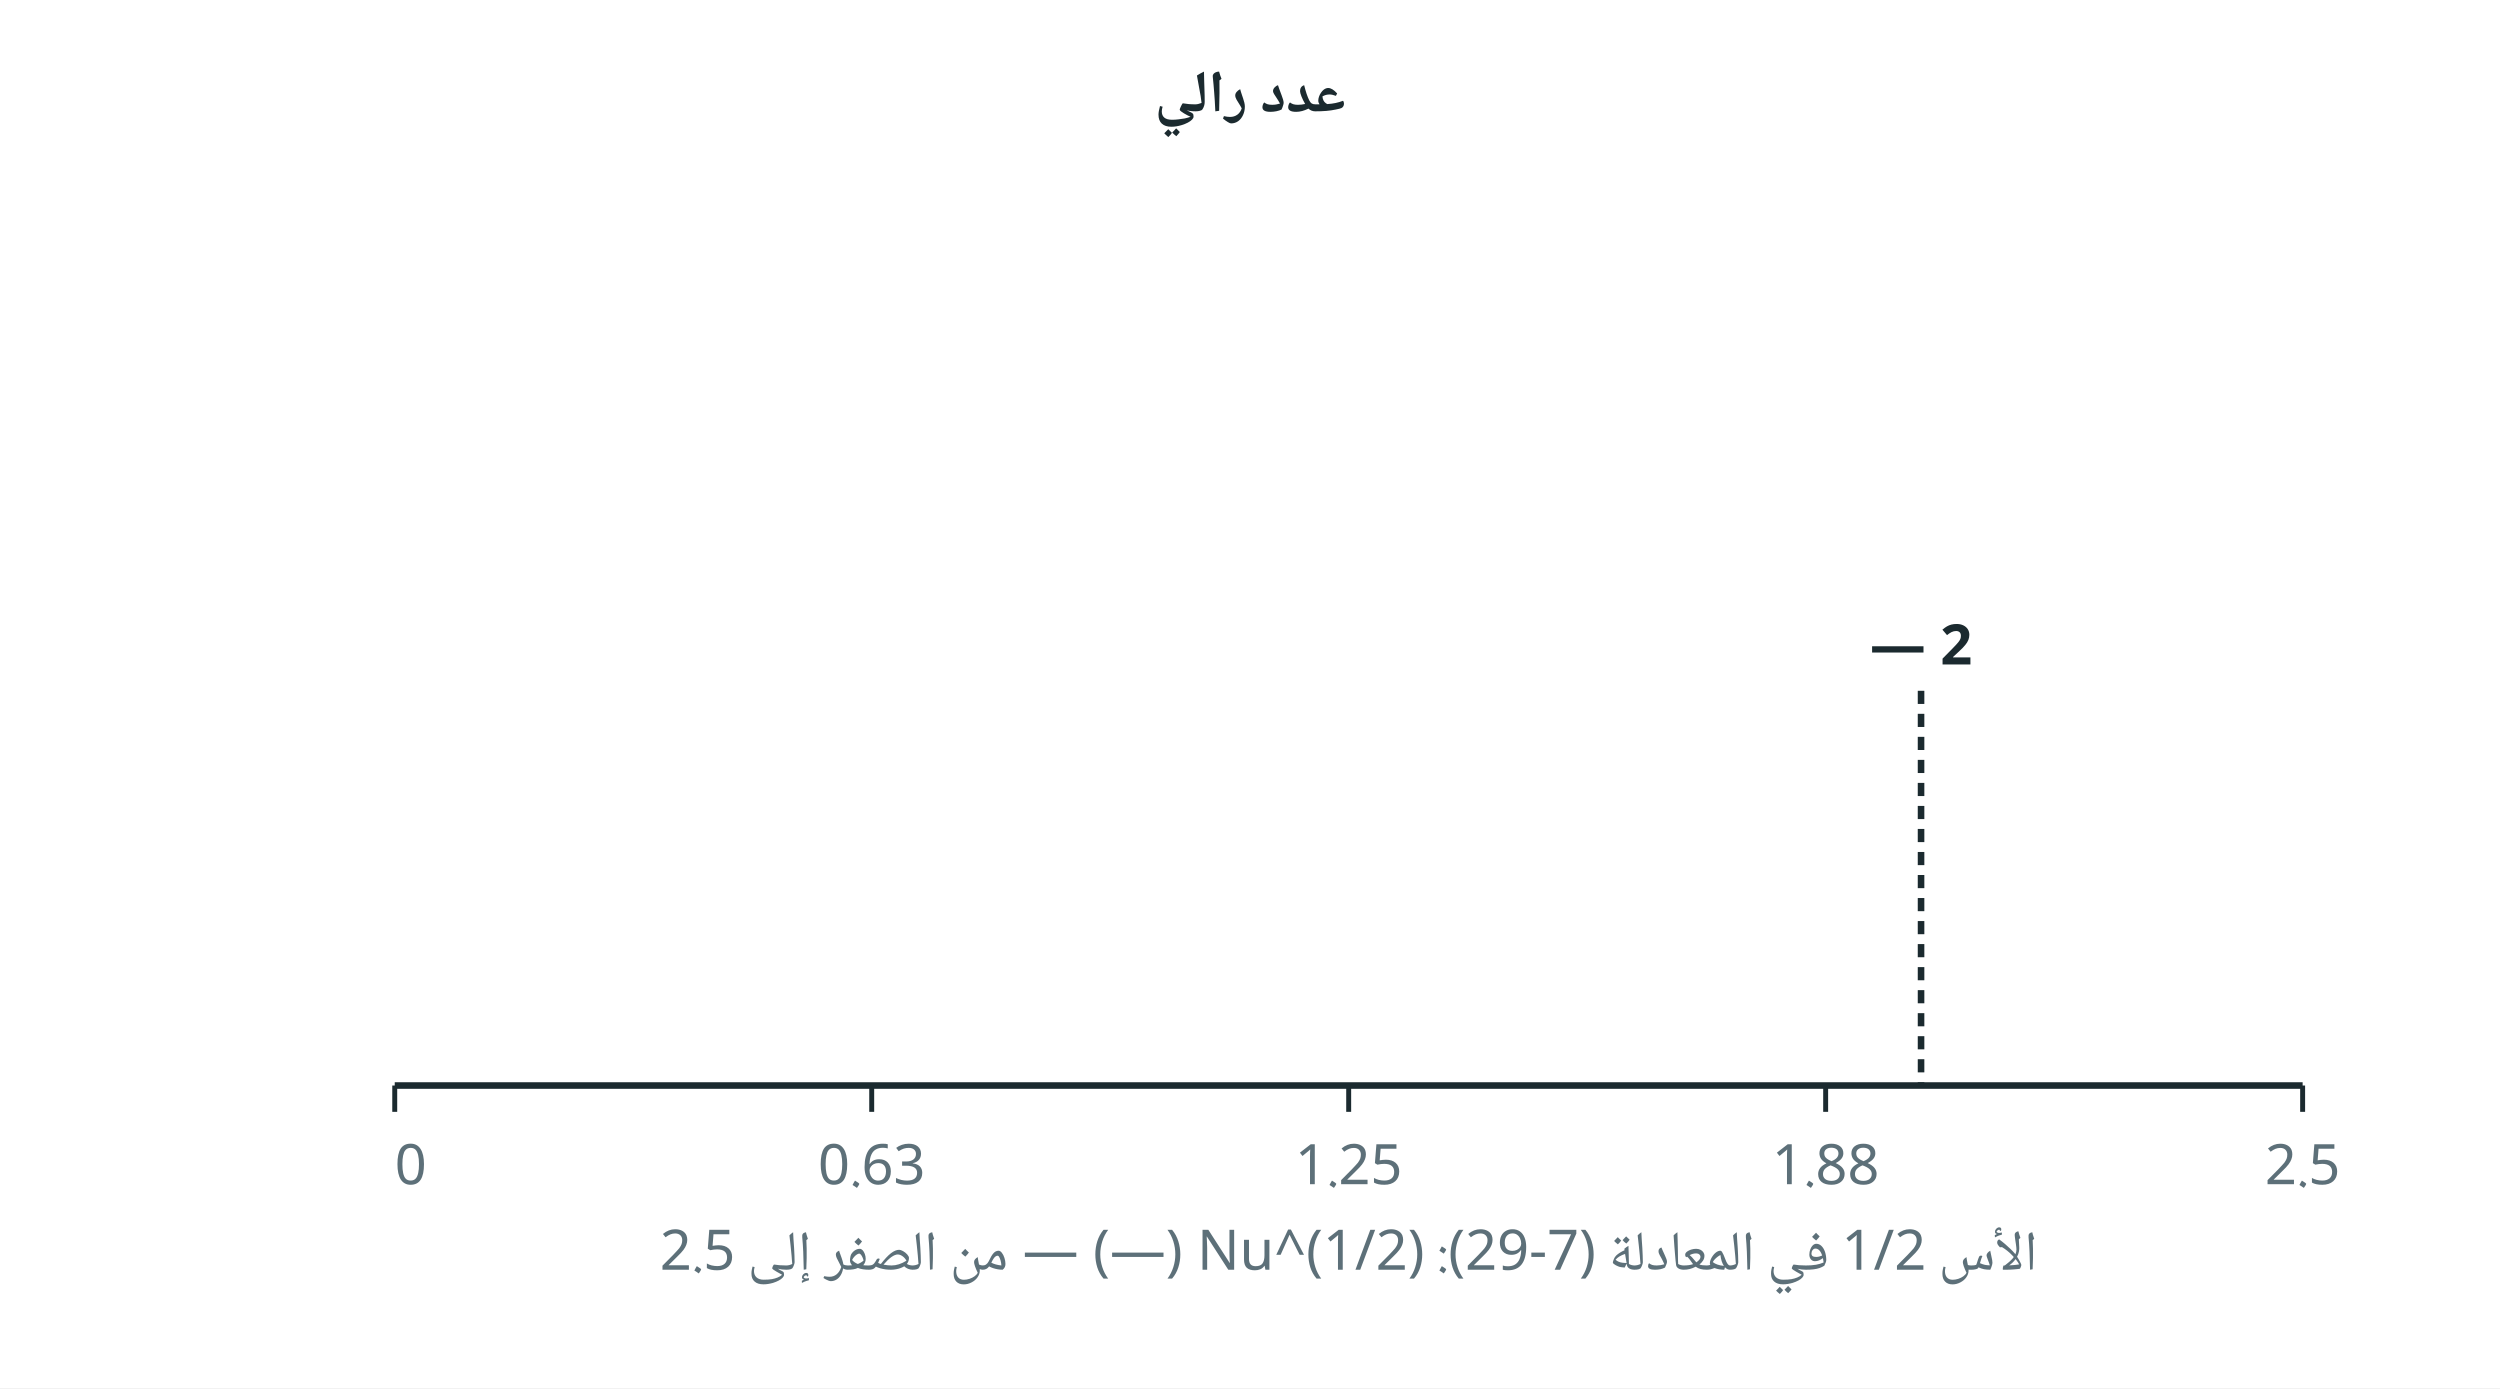
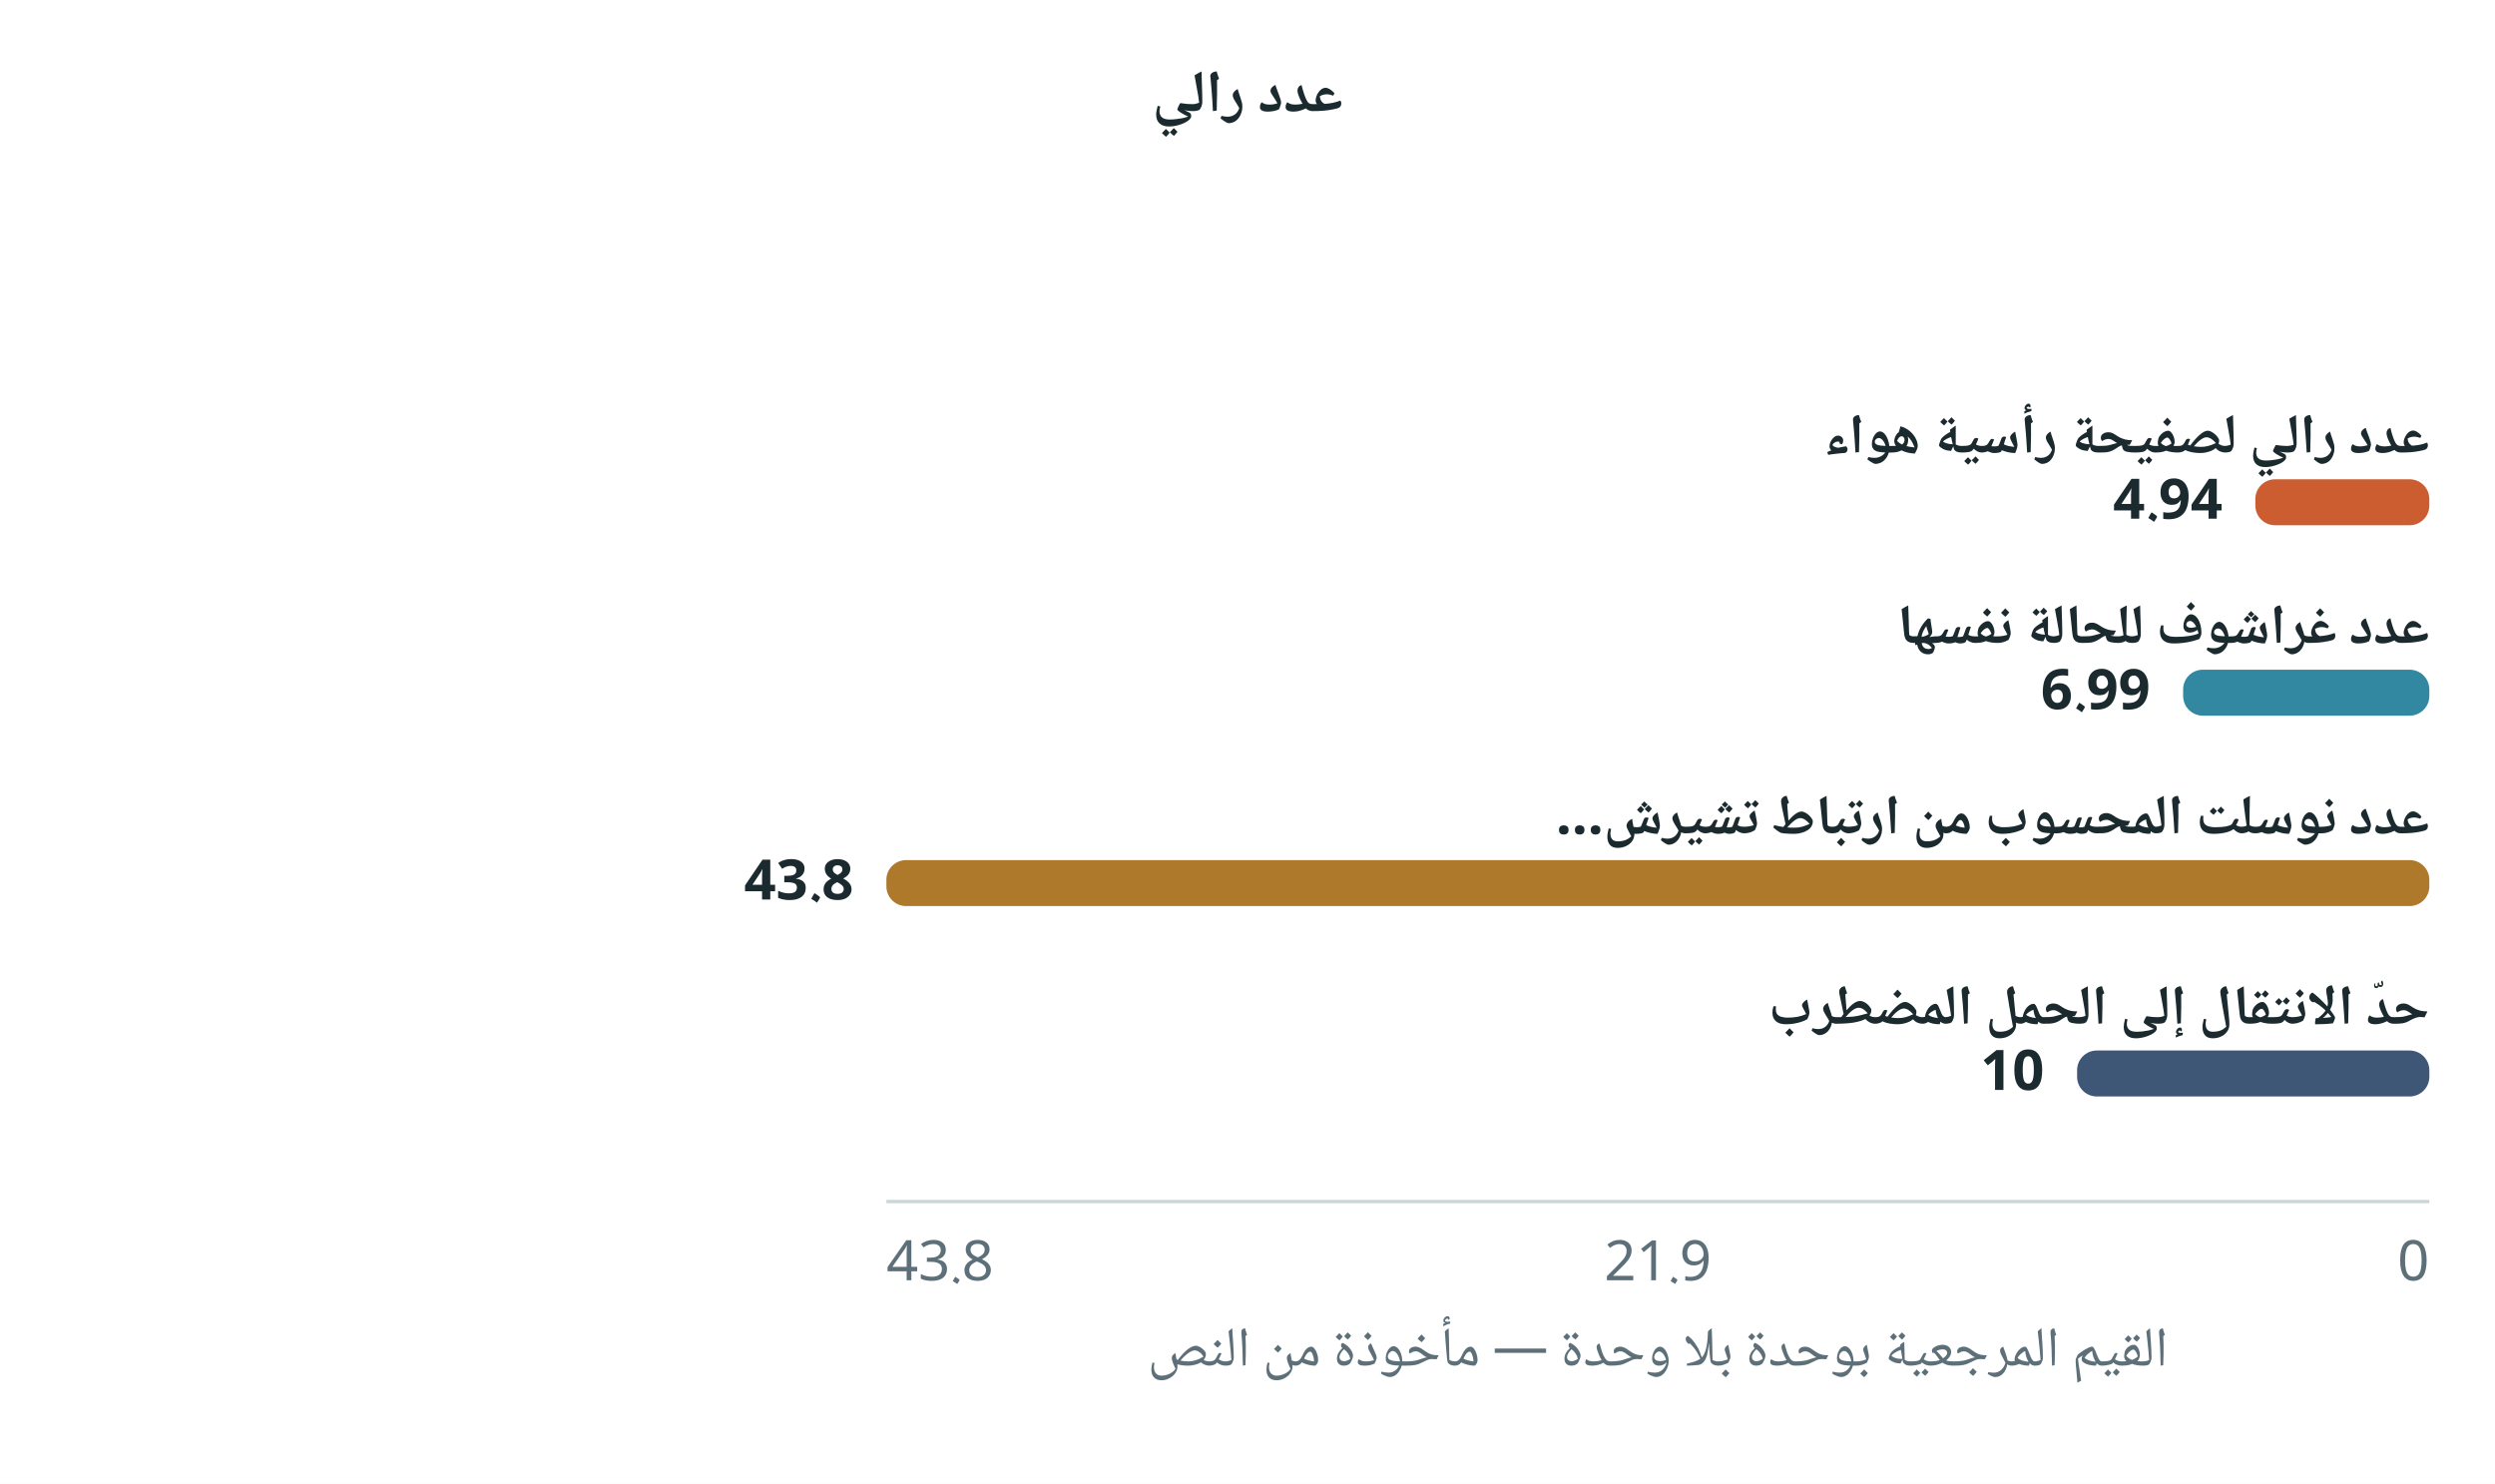
- <svg xmlns="http://www.w3.org/2000/svg" width="760" height="422" viewBox="0 0 760 422" role="img" aria-labelledby="t">
-   <rect width="760" height="422" fill="#ffffff" />
+ <svg xmlns="http://www.w3.org/2000/svg" width="760" height="452" viewBox="0 0 760 452" role="img" aria-labelledby="t">
+   <rect width="760" height="452" fill="#ffffff" />
  <g font-family="'Segoe UI', 'Noto Naskh Arabic', system-ui, sans-serif" direction="rtl">
    <text x="380" y="34" font-size="18" font-weight="700" fill="#1b2a2f" text-anchor="middle">عدد رالي</text>
-     <line x1="120" y1="330" x2="700" y2="330" stroke="#1b2a2f" stroke-width="2" />
-     <line x1="120" y1="330" x2="120" y2="338" stroke="#1b2a2f" stroke-width="1.5" />
-     <text x="120" y="360" font-size="17" font-weight="400" fill="#5d7079" text-anchor="end">0</text>
-     <line x1="265" y1="330" x2="265" y2="338" stroke="#1b2a2f" stroke-width="1.5" />
-     <text x="265" y="360" font-size="17" font-weight="400" fill="#5d7079" text-anchor="middle">0.63</text>
-     <line x1="410" y1="330" x2="410" y2="338" stroke="#1b2a2f" stroke-width="1.5" />
-     <text x="410" y="360" font-size="17" font-weight="400" fill="#5d7079" text-anchor="middle">1.25</text>
-     <line x1="555" y1="330" x2="555" y2="338" stroke="#1b2a2f" stroke-width="1.5" />
-     <text x="555" y="360" font-size="17" font-weight="400" fill="#5d7079" text-anchor="middle">1.88</text>
-     <line x1="700" y1="330" x2="700" y2="338" stroke="#1b2a2f" stroke-width="1.5" />
-     <text x="700" y="360" font-size="17" font-weight="400" fill="#5d7079" text-anchor="middle">2.5</text>
-     <text x="410" y="386" font-size="17" font-weight="400" fill="#5d7079" text-anchor="middle">الأس 1/2 في المعادلة (7-29): Nu^(1/2) (—) — من الصفر إلى 2.5</text>
-     <line x1="584" y1="210" x2="584" y2="330" stroke="#1b2a2f" stroke-width="2" stroke-dasharray="4 3" />
-     <text x="584" y="202" font-size="17" font-weight="700" fill="#1b2a2f" text-anchor="middle">2 —</text>
+     <text x="740" y="138" font-size="17" font-weight="600" fill="#1b2a2f" text-anchor="start">عدد رالي لصفيحة رأسية هواء</text>
+     <rect x="687" y="146" width="53" height="14" fill="#c2410c" fill-opacity="0.85" rx="6" />
+     <text x="677" y="158" font-size="17" font-weight="700" fill="#1b2a2f" text-anchor="end" direction="ltr">⁨4.94⁩</text>
+     <text x="740" y="196" font-size="17" font-weight="600" fill="#1b2a2f" text-anchor="start">عدد غراشوف للحالة نفسها</text>
+     <rect x="665" y="204" width="75" height="14" fill="#0e7490" fill-opacity="0.85" rx="6" />
+     <text x="655" y="216" font-size="17" font-weight="700" fill="#1b2a2f" text-anchor="end" direction="ltr">⁨6.99⁩</text>
+     <text x="740" y="254" font-size="17" font-weight="600" fill="#1b2a2f" text-anchor="start">عدد نوسلت المحسوب من ارتباط تشيرش…</text>
+     <rect x="270" y="262" width="470" height="14" fill="#a16207" fill-opacity="0.85" rx="6" />
+     <text x="260" y="274" font-size="17" font-weight="700" fill="#1b2a2f" text-anchor="end" direction="ltr">⁨43.8⁩</text>
+     <text x="740" y="312" font-size="17" font-weight="600" fill="#1b2a2f" text-anchor="start">حدّ الانتقال إلى الحمل المضطرب</text>
+     <rect x="632.7" y="320" width="107.3" height="14" fill="#1e3a5f" fill-opacity="0.85" rx="6" />
+     <text x="622.7" y="332" font-size="17" font-weight="700" fill="#1b2a2f" text-anchor="end" direction="ltr">⁨10⁩</text>
+     <line x1="740" y1="366" x2="270" y2="366" stroke="#cbd5d9" stroke-width="1" />
+     <text x="740" y="390" font-size="17" font-weight="400" fill="#5d7079" text-anchor="start">0</text>
+     <text x="505" y="390" font-size="17" font-weight="400" fill="#5d7079" text-anchor="middle">21.9</text>
+     <text x="270" y="390" font-size="17" font-weight="400" fill="#5d7079" text-anchor="end">43.8</text>
+     <text x="505" y="416" font-size="17" font-weight="400" fill="#5d7079" text-anchor="middle">القيم المرجعية بوحدة بلا وحدة — مأخوذة من النص</text>
  </g>
</svg>
